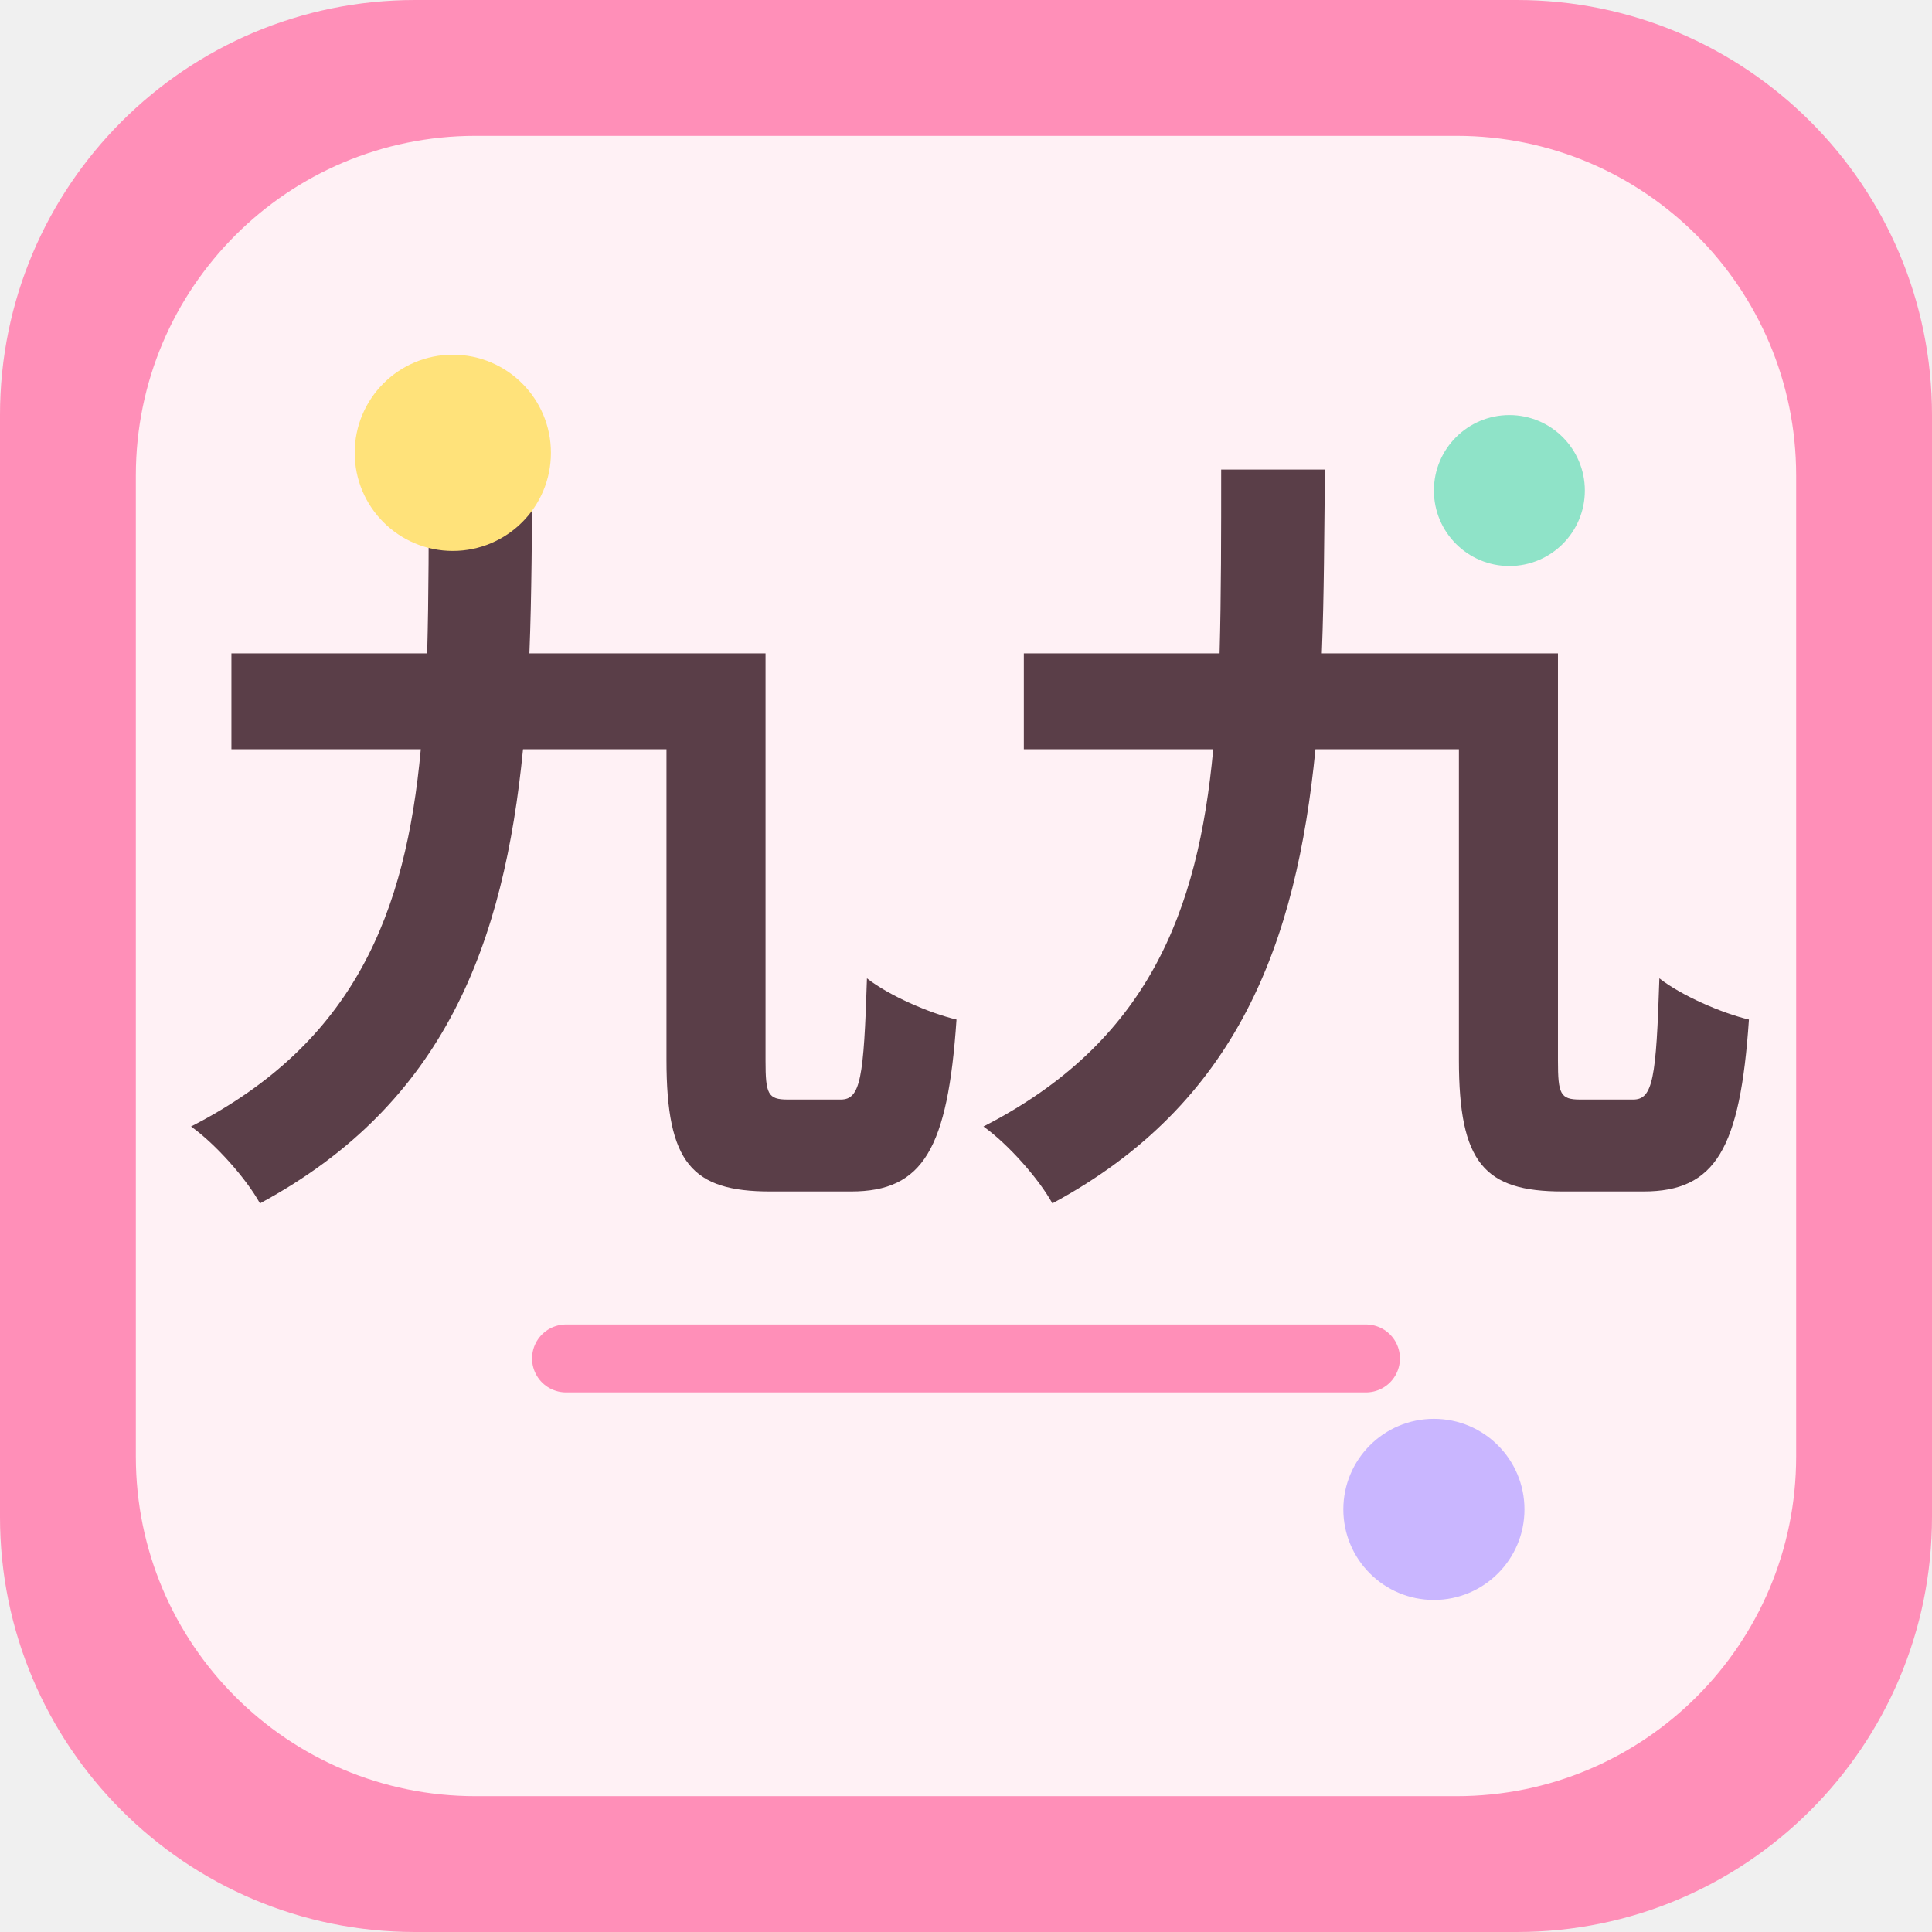
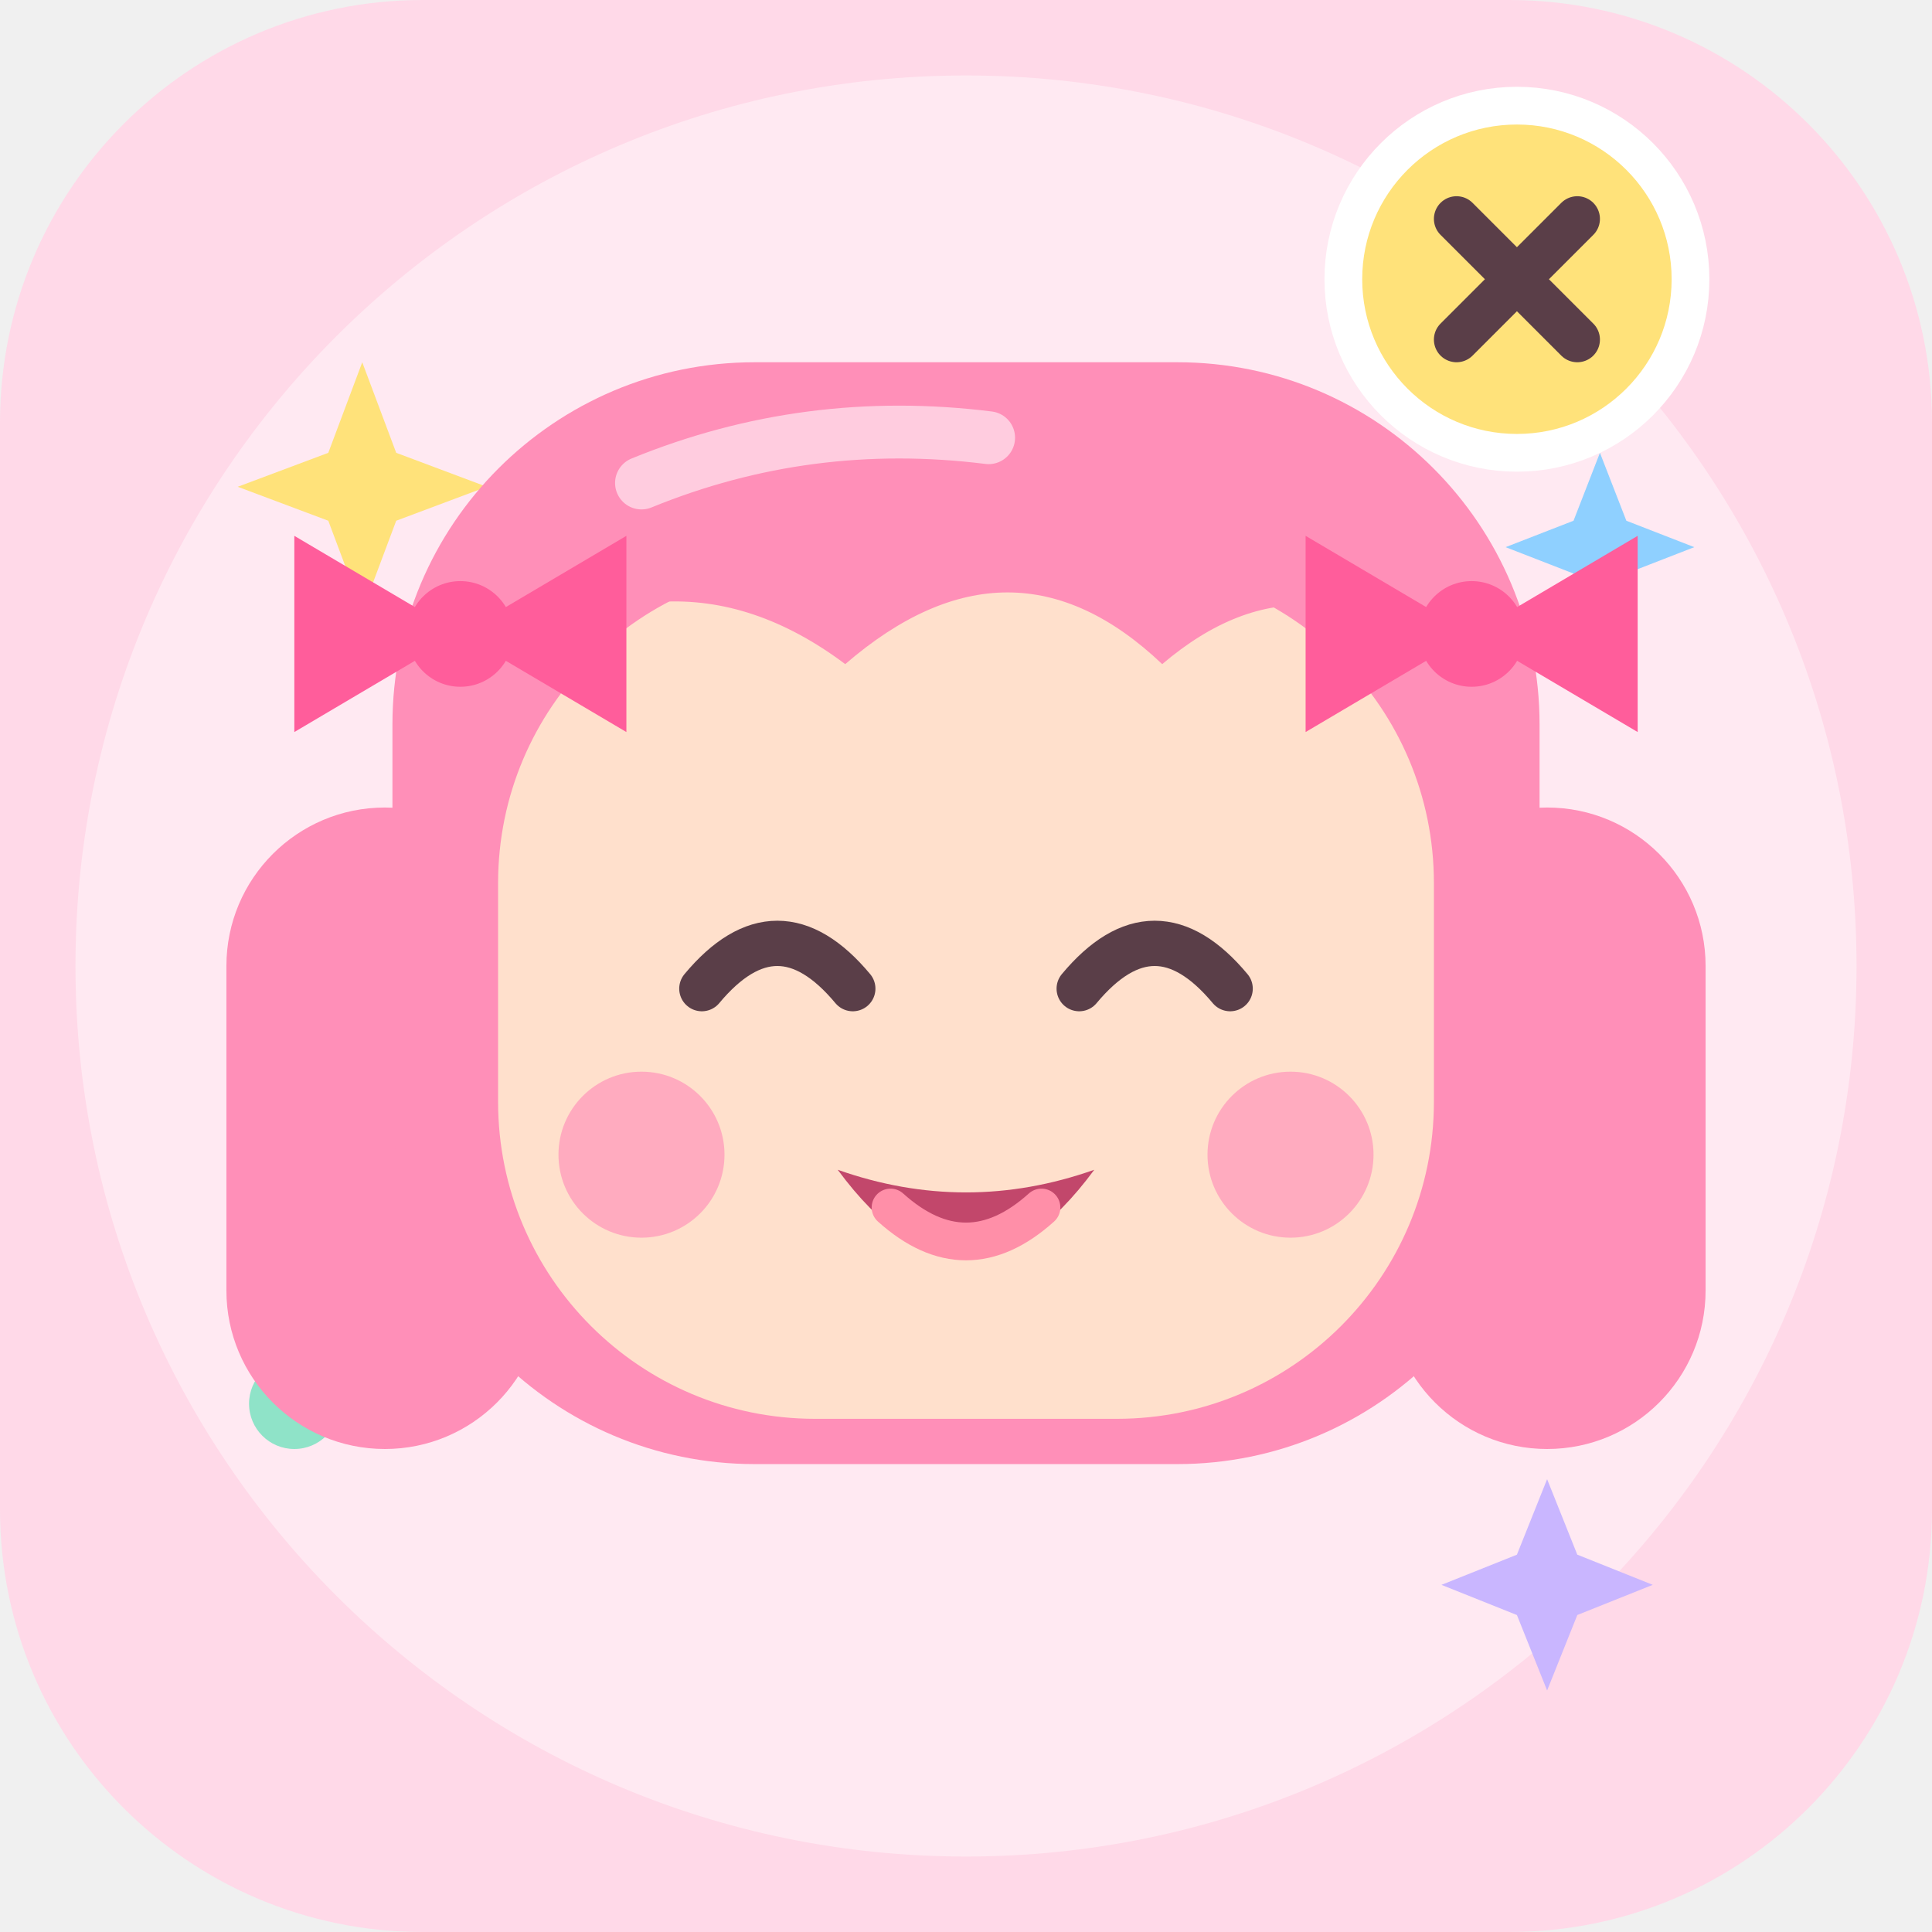
<svg xmlns="http://www.w3.org/2000/svg" viewBox="0 0 512 512">
-   <rect width="512" height="512" rx="110" fill="#FF8FB8" />
-   <rect x="36" y="36" width="440" height="440" rx="90" fill="#FFF1F5" />
-   <g fill="#5A3E48" font-family="Yu Gothic, sans-serif" font-weight="900" text-anchor="middle">
-     <text x="256" y="300" font-size="210">九九</text>
+   <rect width="512" height="512" rx="112" fill="#FFD9E8" />
+   <circle cx="256" cy="256" r="236" fill="#FFE9F2" />
+   <path d="M96 96 l9 24 24 9 -24 9 -9 24 -9 -24 -24 -9 24 -9z" fill="#FFE27A" />
+   <path d="M424 120 l7 18 18 7 -18 7 -7 18 -7 -18 -18 -7 18 -7z" fill="#8FD0FF" />
+   <path d="M410 392 l8 20 20 8 -20 8 -8 20 -8 -20 -20 -8 20 -8z" fill="#C9B6FF" />
+   <circle cx="78" cy="372" r="12" fill="#8FE3C8" />
+   <rect x="60" y="214" width="84" height="170" rx="42" fill="#FF8FB8" />
+   <rect x="368" y="214" width="84" height="170" rx="42" fill="#FF8FB8" />
+   <rect x="104" y="96" width="304" height="292" rx="96" fill="#FF8FB8" />
+   <rect x="132" y="150" width="248" height="226" rx="84" fill="#FFE0CC" />
+   <path d="M124 182 Q124 100 256 100 Q388 100 388 182 Q348 142 308 176 Q268 138 224 176 Q176 140 124 182Z" fill="#FF8FB8" />
+   <path d="M170 128 Q214 110 262 116" fill="none" stroke="#fff" stroke-width="14" stroke-linecap="round" opacity=".55" />
+   <g fill="#FF5D9B">
+     <path d="M122 168 l-44 -26 v52z" />
+     <path d="M122 168 l44 -26 v52z" />
+     <circle cx="122" cy="168" r="14" />
+     <path d="M390 168 l-44 -26 v52z" />
+     <path d="M390 168 l44 -26 v52z" />
+     <circle cx="390" cy="168" r="14" />
  </g>
-   <circle cx="120" cy="120" r="26" fill="#FFE27A" />
-   <circle cx="400" cy="130" r="20" fill="#8FE3C8" />
-   <circle cx="380" cy="400" r="24" fill="#C9B6FF" />
-   <path d="M150 360 h212" stroke="#FF8FB8" stroke-width="18" stroke-linecap="round" />
+   <path d="M186 262 Q206 238 226 262" fill="none" stroke="#5A3E48" stroke-width="12" stroke-linecap="round" />
+   <path d="M286 262 Q306 238 326 262" fill="none" stroke="#5A3E48" stroke-width="12" stroke-linecap="round" />
+   <circle cx="170" cy="306" r="22" fill="#FF8FB8" opacity=".65" />
+   <circle cx="342" cy="306" r="22" fill="#FF8FB8" opacity=".65" />
+   <path d="M222 310 Q256 356 290 310 Q256 322 222 310Z" fill="#C2476B" />
+   <path d="M236 320 Q256 338 276 320" fill="none" stroke="#FF8FA8" stroke-width="10" stroke-linecap="round" />
+   <g transform="translate(402 74)">
+     <circle r="46" fill="#FFE27A" stroke="#fff" stroke-width="10" />
+     <path d="M-16 -16 L16 16 M16 -16 L-16 16" stroke="#5A3E48" stroke-width="12" stroke-linecap="round" />
+   </g>
</svg>
